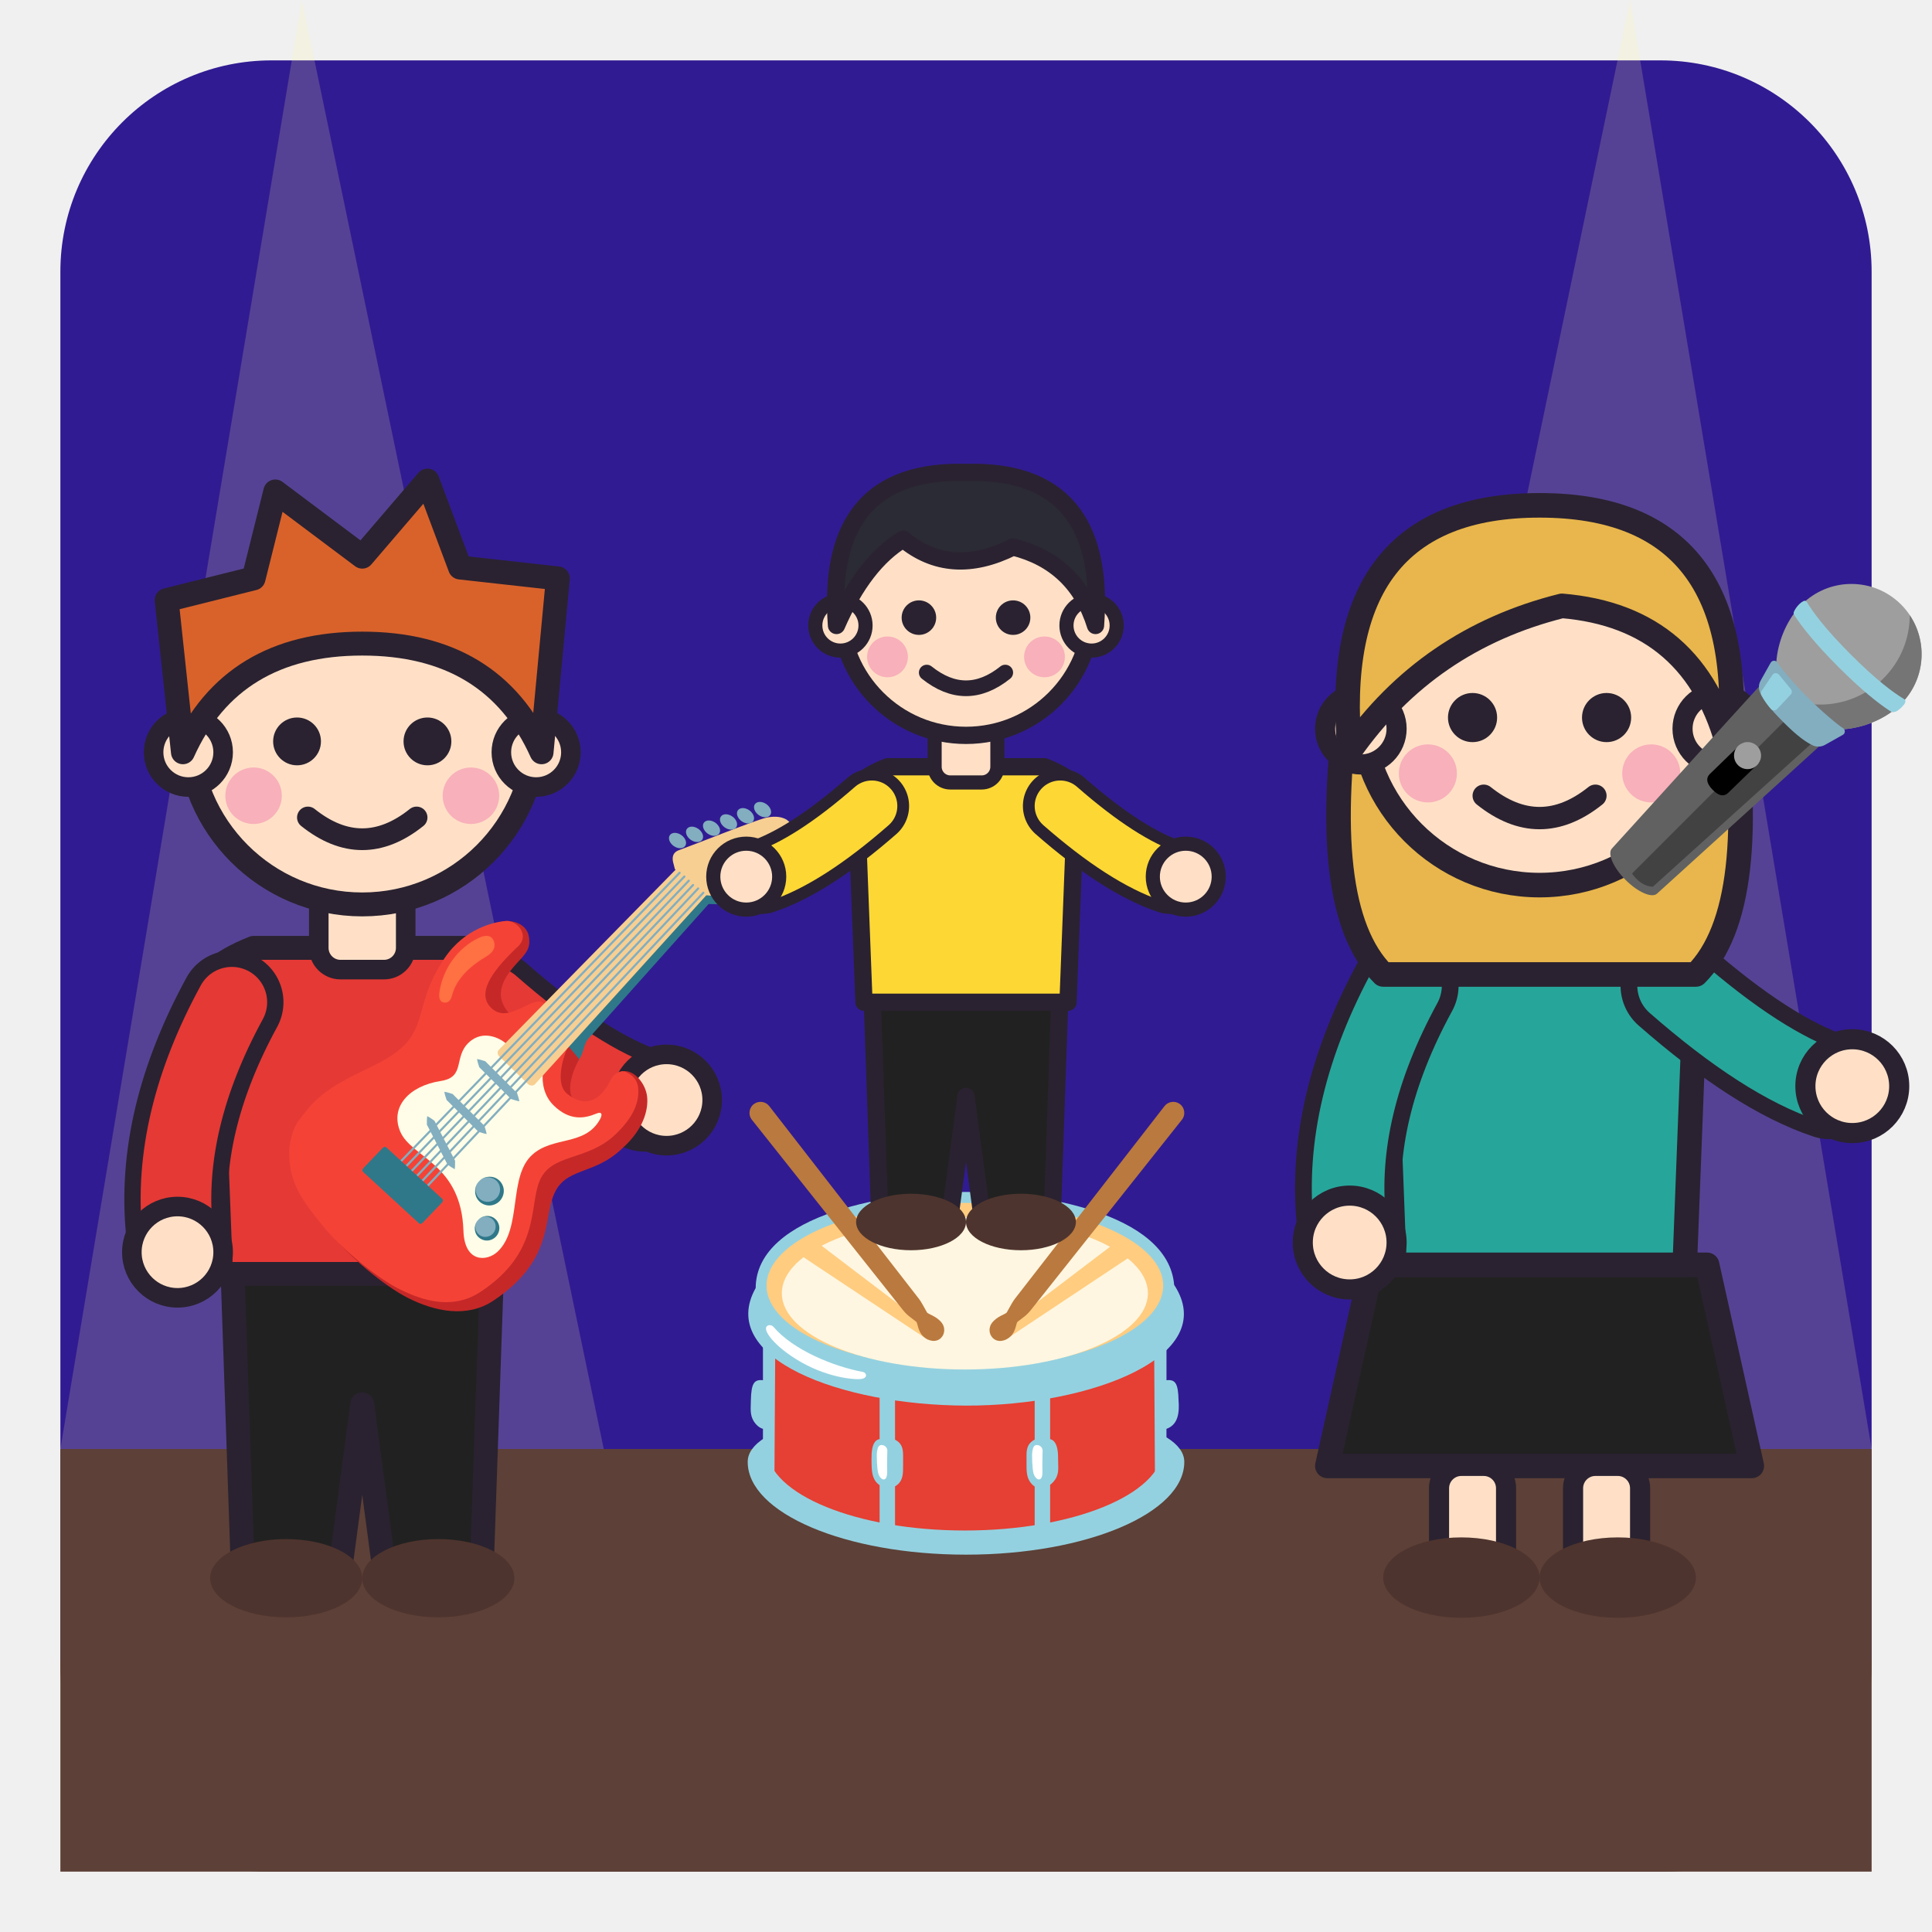
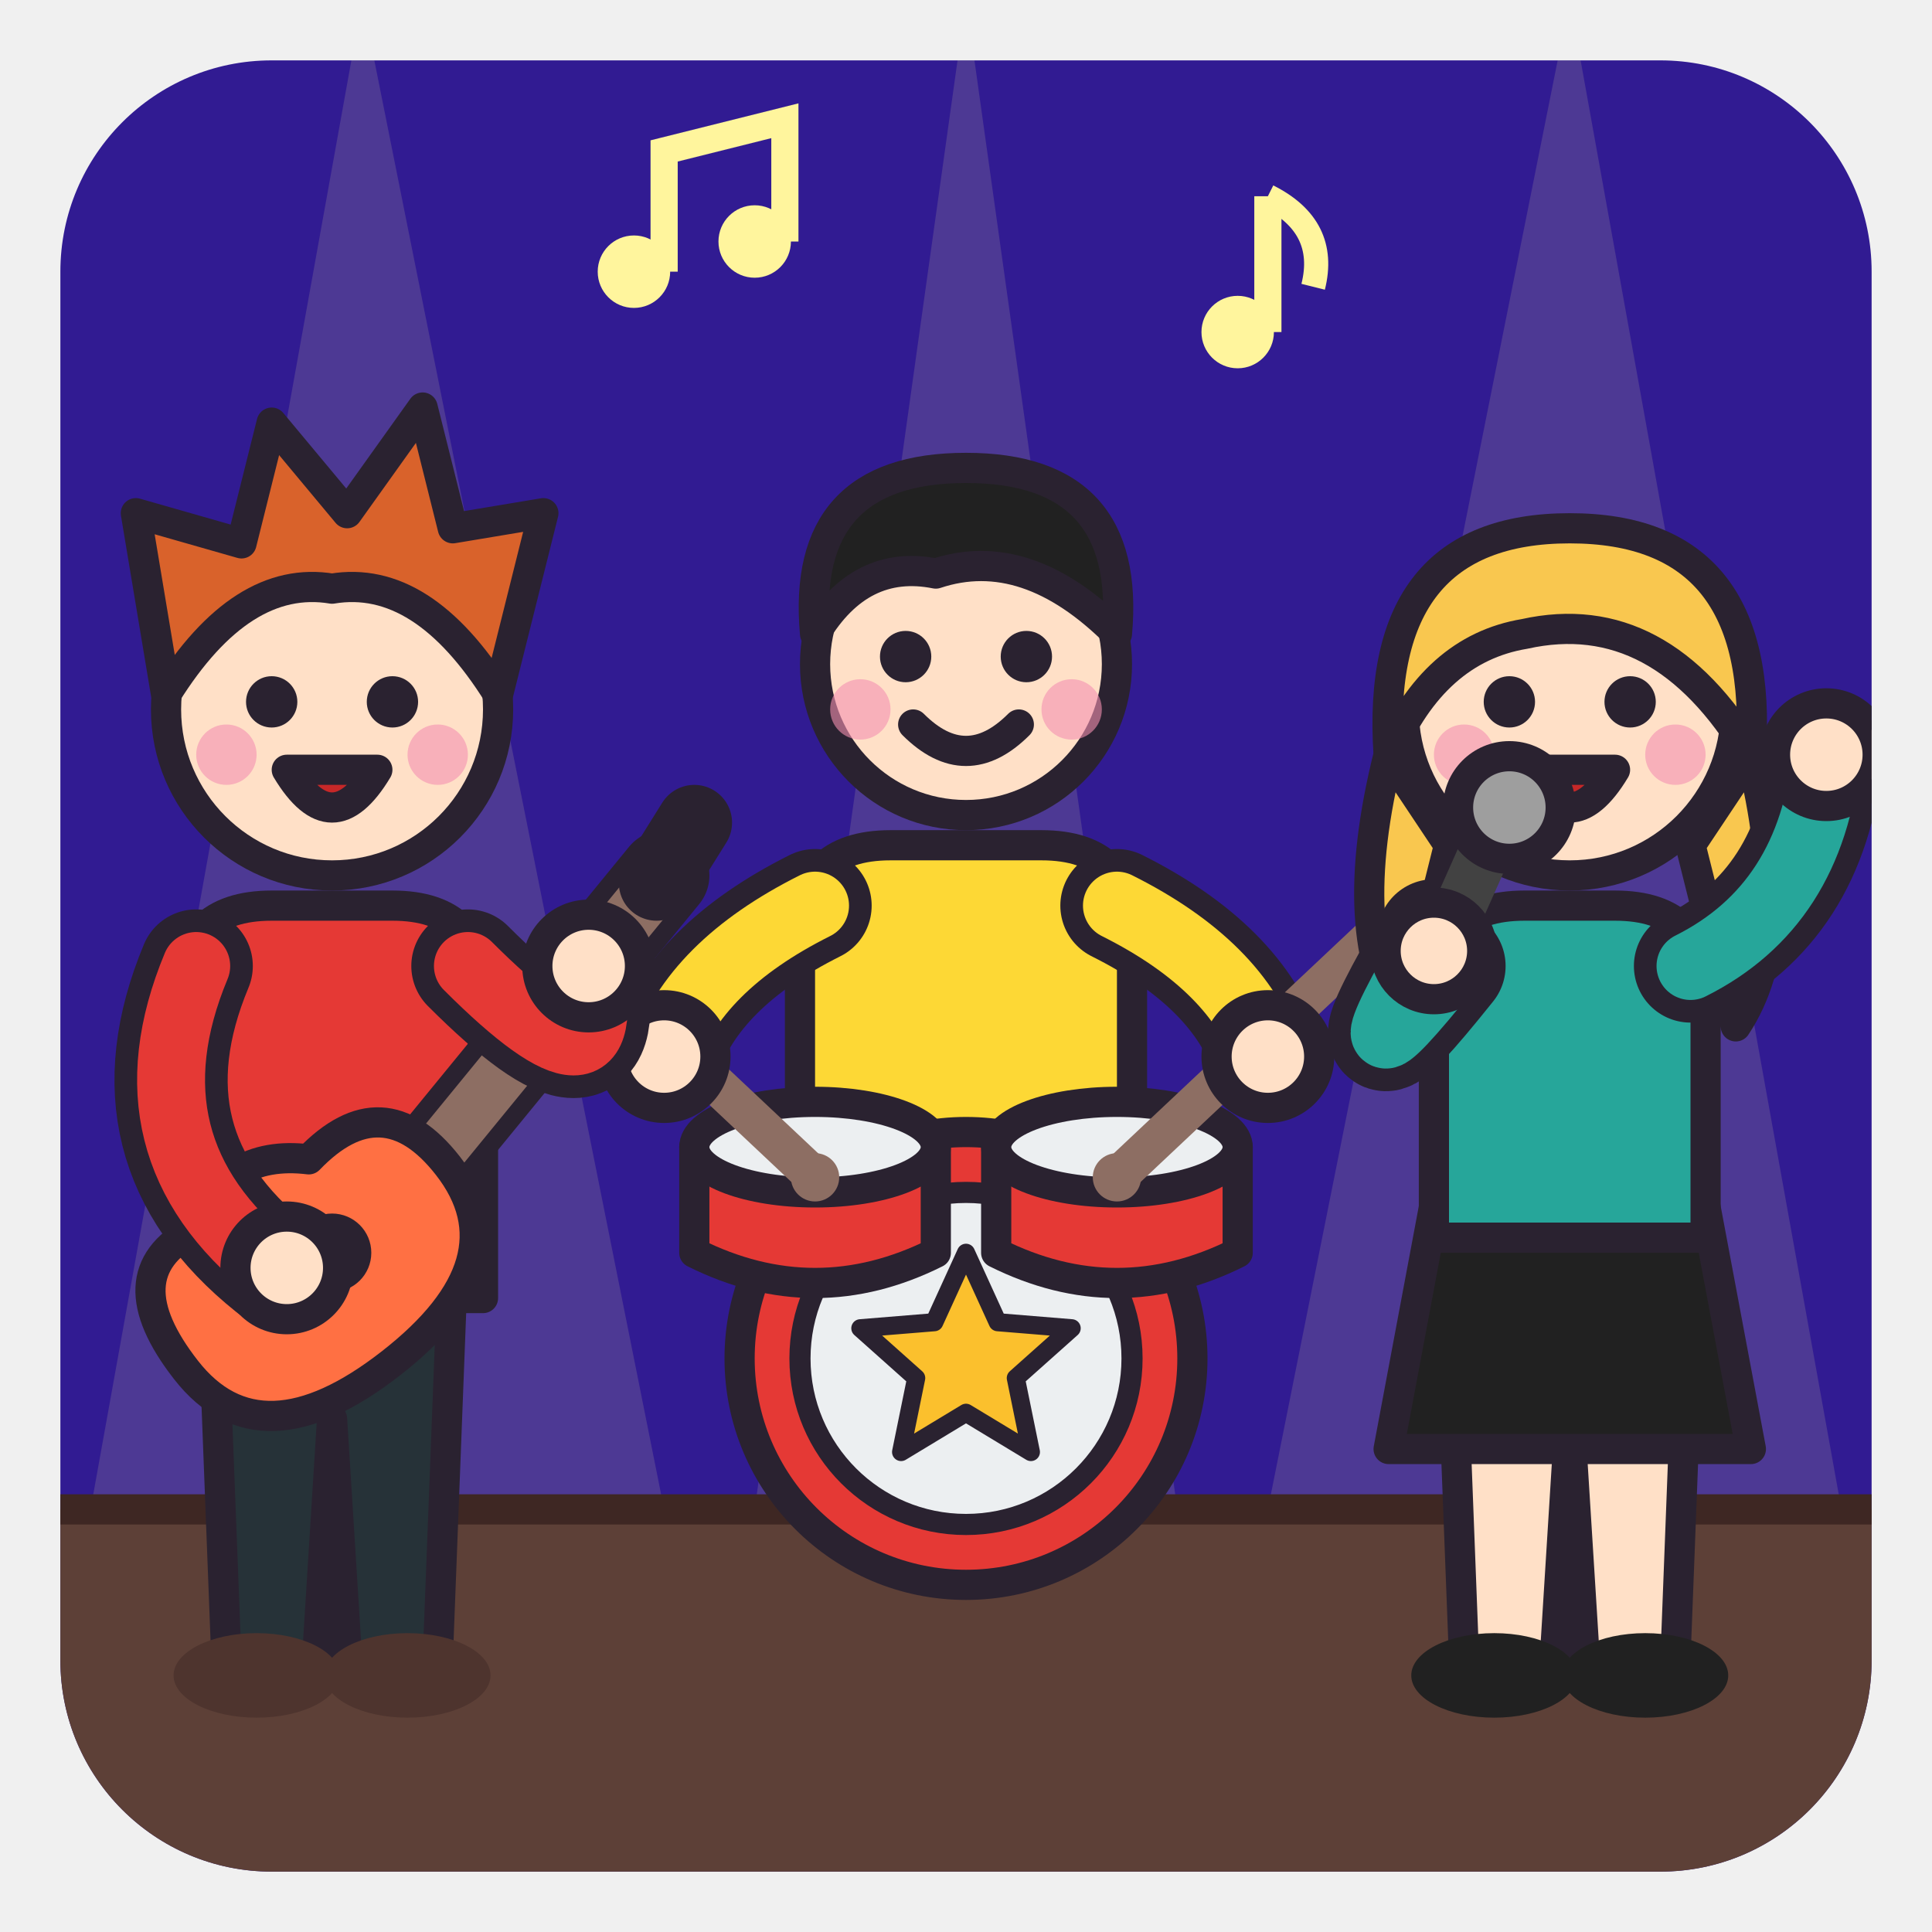
<svg xmlns="http://www.w3.org/2000/svg" viewBox="0 0 128 128" width="128" height="128">
-   <rect x="4" y="4" width="120" height="120" rx="14" fill="#311B92" />
-   <path d="M20,0 L4,96 H40 Z M108,0 L88,96 H124 Z" fill="#FFF59D" opacity=".18" />
-   <rect x="4" y="96" width="120" height="28" rx="0" fill="#5D4037" />
-   <path d="M4,110 V110 Q4,124 18,124 H110 Q124,124 124,110 V110" fill="#5D4037" />
-   <g transform="translate(24,106) scale(0.72)">
-     <path d="M-12,-32 H12 L11,-3 H2 L0,-18 L-2,-3 H-11 Z" fill="#212121" stroke="#2A2230" stroke-width="2.2" stroke-linecap="round" stroke-linejoin="round" />
-     <ellipse cx="-7" cy="-2" rx="7" ry="3.6" fill="#4E342E" />
-     <ellipse cx="7" cy="-2" rx="7" ry="3.6" fill="#4E342E" />
-     <path d="M-14,-56 Q-15,-58 -10,-60 H10 Q15,-58 14,-56 L13,-30 H-13 Z" fill="#E53935" stroke="#2A2230" stroke-width="2.2" stroke-linecap="round" stroke-linejoin="round" />
-     <path d="M0,-55 Q-6,-44 -5,-34" fill="none" stroke="#2A2230" stroke-width="9.5" stroke-linecap="round" stroke-linejoin="round" transform="translate(-12,0)" />
-     <path d="M0,-55 Q-6,-44 -5,-34" fill="none" stroke="#E53935" stroke-width="6.5" stroke-linecap="round" stroke-linejoin="round" transform="translate(-12,0)" />
-     <circle cx="-17" cy="-32" r="4.2" fill="#FFE0C7" stroke="#2A2230" stroke-width="1.8" />
-     <path d="M0,-55 Q8,-48 14,-46" fill="none" stroke="#2A2230" stroke-width="9.5" stroke-linecap="round" stroke-linejoin="round" transform="translate(12,0)" />
-     <path d="M0,-55 Q8,-48 14,-46" fill="none" stroke="#E53935" stroke-width="6.5" stroke-linecap="round" stroke-linejoin="round" transform="translate(12,0)" />
-     <circle cx="28" cy="-46" r="4.2" fill="#FFE0C7" stroke="#2A2230" stroke-width="1.8" />
-     <rect x="-4" y="-66" width="8" height="8" rx="2" fill="#FFE0C7" stroke="#2A2230" stroke-width="1.8" />
-     <circle cx="0" cy="-80" r="16" fill="#FFE0C7" stroke="#2A2230" stroke-width="2.2" />
-     <circle cx="-16" cy="-78" r="3.2" fill="#FFE0C7" stroke="#2A2230" stroke-width="1.8" />
-     <circle cx="16" cy="-78" r="3.2" fill="#FFE0C7" stroke="#2A2230" stroke-width="1.8" />
-     <path d="M-16.5,-78 L-18,-92 L-10,-94 L-8,-102 L0,-96 L6,-103 L9,-95 L18,-94 L16.5,-78 Q12,-88 0,-88 Q-12,-88 -16.5,-78 Z" fill="#D9622B" stroke="#2A2230" stroke-width="2.2" stroke-linecap="round" stroke-linejoin="round" />
-     <circle cx="-6" cy="-79" r="2.2" fill="#2A2230" />
-     <circle cx="6" cy="-79" r="2.2" fill="#2A2230" />
-     <path d="M-5,-72 Q0,-68 5,-72" fill="none" stroke="#2A2230" stroke-width="2" stroke-linecap="round" stroke-linejoin="round" />
-     <circle cx="-10" cy="-74" r="2.6" fill="#F48FB1" opacity=".6" />
-     <circle cx="10" cy="-74" r="2.6" fill="#F48FB1" opacity=".6" />
+   <defs>
+     <clipPath id="c">
+       <rect x="4" y="4" width="120" height="120" rx="14" />
+     </clipPath>
+   </defs>
+   <g clip-path="url(#c)">
+     <rect x="4" y="4" width="120" height="120" fill="#311B92" />
+     <path d="M24,0 L6,100 H44 Z M64,0 L50,100 H78 Z M104,0 L84,100 H122 Z" fill="#FFF59D" opacity=".14" />
+     <rect x="4" y="100" width="120" height="24" fill="#5D4037" />
+     <path d="M4,100 H124" stroke="#3E2723" stroke-width="2" />
+     <path d="M44,18 v-8 l8,-2 v8" fill="none" stroke="#FFF59D" stroke-width="1.8" />
+     <circle cx="42" cy="18" r="2.4" fill="#FFF59D" />
+     <circle cx="50" cy="16" r="2.4" fill="#FFF59D" />
+     <path d="M84,22 v-9" stroke="#FFF59D" stroke-width="1.8" />
+     <circle cx="82" cy="22" r="2.4" fill="#FFF59D" />
+     <path d="M84,13 q4,2 3,6" fill="none" stroke="#FFF59D" stroke-width="1.6" />
+     <path d="M53,80 V62 Q53,56 59,56 H69 Q75,56 75,62 V80 Z" fill="#FDD835" stroke="#2A2230" stroke-width="2" stroke-linejoin="round" stroke-linecap="round" />
+     <circle cx="64" cy="44" r="10" fill="#FFE0C7" stroke="#2A2230" stroke-width="2" stroke-linejoin="round" stroke-linecap="round" />
+     <circle cx="60" cy="43.5" r="1.7" fill="#2A2230" />
+     <circle cx="68" cy="43.5" r="1.7" fill="#2A2230" />
+     <circle cx="57" cy="47" r="2" fill="#F48FB1" opacity=".6" />
+     <circle cx="71" cy="47" r="2" fill="#F48FB1" opacity=".6" />
+     <path d="M60.5,48 Q64,51.5 67.5,48" fill="none" stroke="#2A2230" stroke-width="2" stroke-linejoin="round" stroke-linecap="round" />
+     <path d="M54,42 Q53,31 64,31 Q75,31 74,42 Q68,36 62,38 Q57,37 54,42 Z" fill="#212121" stroke="#2A2230" stroke-width="2" stroke-linejoin="round" stroke-linecap="round" />
+     <path d="M54,60 Q46,64 44,70" fill="none" stroke="#2A2230" stroke-width="7.5" stroke-linecap="round" />
+     <path d="M54,60 Q46,64 44,70" fill="none" stroke="#FDD835" stroke-width="4.5" stroke-linecap="round" />
+     <path d="M74,60 Q82,64 84,70" fill="none" stroke="#2A2230" stroke-width="7.5" stroke-linecap="round" />
+     <path d="M74,60 Q82,64 84,70" fill="none" stroke="#FDD835" stroke-width="4.5" stroke-linecap="round" />
+     <circle cx="64" cy="90" r="15" fill="#E53935" stroke="#2A2230" stroke-width="2" stroke-linejoin="round" stroke-linecap="round" />
+     <circle cx="64" cy="90" r="11" fill="#ECEFF1" stroke="#2A2230" stroke-width="1.4" />
+     <path d="M64,83 L66.1,87.6 L71,88 L67.3,91.3 L68.3,96.2 L64,93.6 L59.7,96.2 L60.7,91.3 L57,88 L61.9,87.6 Z" fill="#FBC02D" stroke="#2A2230" stroke-width="1.2" stroke-linejoin="round" />
+     <path d="M46,76 V83 Q54,87 62,83 V76 Z" fill="#E53935" stroke="#2A2230" stroke-width="2" stroke-linejoin="round" stroke-linecap="round" />
+     <ellipse cx="54" cy="76" rx="8" ry="3" fill="#ECEFF1" stroke="#2A2230" stroke-width="2" stroke-linejoin="round" stroke-linecap="round" />
+     <path d="M66,76 V83 Q74,87 82,83 V76 Z" fill="#E53935" stroke="#2A2230" stroke-width="2" stroke-linejoin="round" stroke-linecap="round" />
+     <ellipse cx="74" cy="76" rx="8" ry="3" fill="#ECEFF1" stroke="#2A2230" stroke-width="2" stroke-linejoin="round" stroke-linecap="round" />
+     <path d="M37,62 L54,78 M91,62 L74,78" stroke="#8D6E63" stroke-width="2.6" stroke-linecap="round" />
+     <circle cx="54" cy="78" r="1.6" fill="#8D6E63" />
+     <circle cx="74" cy="78" r="1.6" fill="#8D6E63" />
+     <circle cx="44" cy="70" r="3.4" fill="#FFE0C7" stroke="#2A2230" stroke-width="2" stroke-linejoin="round" stroke-linecap="round" />
+     <circle cx="84" cy="70" r="3.4" fill="#FFE0C7" stroke="#2A2230" stroke-width="2" stroke-linejoin="round" stroke-linecap="round" />
+     <path d="M14,84 H30 L29,110 H23 L22,94 L21,110 H15 Z" fill="#263238" stroke="#2A2230" stroke-width="2" stroke-linejoin="round" stroke-linecap="round" />
+     <ellipse cx="17" cy="111" rx="5.5" ry="2.8" fill="#4E342E" />
+     <ellipse cx="27" cy="111" rx="5.5" ry="2.8" fill="#4E342E" />
+     <path d="M12,86 V66 Q12,60 18,60 H26 Q32,60 32,66 V86 Z" fill="#E53935" stroke="#2A2230" stroke-width="2" stroke-linejoin="round" stroke-linecap="round" />
+     <circle cx="22" cy="47" r="11" fill="#FFE0C7" stroke="#2A2230" stroke-width="2" stroke-linejoin="round" stroke-linecap="round" />
+     <circle cx="18" cy="46.5" r="1.7" fill="#2A2230" />
+     <circle cx="26" cy="46.5" r="1.7" fill="#2A2230" />
+     <circle cx="15" cy="50" r="2" fill="#F48FB1" opacity=".6" />
+     <circle cx="29" cy="50" r="2" fill="#F48FB1" opacity=".6" />
+     <path d="M19,51 Q22,56 25,51 Z" fill="#C62828" stroke="#2A2230" stroke-width="2" stroke-linejoin="round" stroke-linecap="round" />
+     <path d="M11,46 L9,34 L16,36 L18,28 L23,34 L28,27 L30,35 L36,34 L33,46 Q28,38 22,39 Q16,38 11,46 Z" fill="#D9622B" stroke="#2A2230" stroke-width="2" stroke-linejoin="round" stroke-linecap="round" />
+     <path d="M26,80 L44,58" stroke="#2A2230" stroke-width="6" stroke-linecap="round" />
+     <path d="M26,80 L44,58" stroke="#8D6E63" stroke-width="3.6" stroke-linecap="round" />
+     <path d="M43.5,58.5 l2.5,-4" stroke="#2A2230" stroke-width="5" stroke-linecap="round" />
+     <g transform="rotate(-38 21 84)">
+       <path d="M10,84 Q10,76 16,77 Q21,74 25,78 Q32,77 32,84 Q32,92 21,92 Q10,92 10,84 Z" fill="#FF7043" stroke="#2A2230" stroke-width="2" stroke-linejoin="round" stroke-linecap="round" />
+     </g>
+     <circle cx="22" cy="83" r="2.6" fill="#2A2230" />
+     <path d="M13,64 Q8,76 18,84" fill="none" stroke="#2A2230" stroke-width="7.5" stroke-linecap="round" />
+     <path d="M13,64 Q8,76 18,84" fill="none" stroke="#E53935" stroke-width="4.5" stroke-linecap="round" />
+     <circle cx="19" cy="84" r="3.4" fill="#FFE0C7" stroke="#2A2230" stroke-width="2" stroke-linejoin="round" stroke-linecap="round" />
+     <path d="M31,64 Q41,74 39,64" fill="none" stroke="#2A2230" stroke-width="7.5" stroke-linecap="round" />
+     <path d="M31,64 Q41,74 39,64" fill="none" stroke="#E53935" stroke-width="4.5" stroke-linecap="round" />
+     <circle cx="39" cy="64" r="3.4" fill="#FFE0C7" stroke="#2A2230" stroke-width="2" stroke-linejoin="round" stroke-linecap="round" />
+     <path d="M96,84 H112 L111,110 H105 L104,94 L103,110 H97 Z" fill="#FFE0C7" stroke="#2A2230" stroke-width="2" stroke-linejoin="round" stroke-linecap="round" />
+     <ellipse cx="99" cy="111" rx="5.5" ry="2.8" fill="#212121" />
+     <ellipse cx="109" cy="111" rx="5.5" ry="2.8" fill="#212121" />
+     <path d="M95,80 H113 L116,96 H92 Z" fill="#212121" stroke="#2A2230" stroke-width="2" stroke-linejoin="round" stroke-linecap="round" />
+     <path d="M95,82 V66 Q95,60 101,60 H107 Q113,60 113,66 V82 Z" fill="#26A69A" stroke="#2A2230" stroke-width="2" stroke-linejoin="round" stroke-linecap="round" />
+     <path d="M92,50 Q89,62 93,68 L96,56 Z M116,50 Q119,62 115,68 L112,56 Z" fill="#F9C74F" stroke="#2A2230" stroke-width="2" stroke-linejoin="round" stroke-linecap="round" />
+     <circle cx="104" cy="47" r="11" fill="#FFE0C7" stroke="#2A2230" stroke-width="2" stroke-linejoin="round" stroke-linecap="round" />
+     <circle cx="100" cy="46.5" r="1.7" fill="#2A2230" />
+     <circle cx="108" cy="46.5" r="1.7" fill="#2A2230" />
+     <circle cx="97" cy="50" r="2" fill="#F48FB1" opacity=".6" />
+     <circle cx="111" cy="50" r="2" fill="#F48FB1" opacity=".6" />
+     <path d="M101,51 Q104,56 107,51 Z" fill="#C62828" stroke="#2A2230" stroke-width="2" stroke-linejoin="round" stroke-linecap="round" />
+     <path d="M92,50 Q91,35 104,35 Q117,35 116,50 Q110,40 101,42 Q95,43 92,50 Z" fill="#F9C74F" stroke="#2A2230" stroke-width="2" stroke-linejoin="round" stroke-linecap="round" />
+     <path d="M112,64 Q120,60 121,50" fill="none" stroke="#2A2230" stroke-width="7.5" stroke-linecap="round" />
+     <path d="M112,64 Q120,60 121,50" fill="none" stroke="#26A69A" stroke-width="4.5" stroke-linecap="round" />
+     <circle cx="121" cy="50" r="3.4" fill="#FFE0C7" stroke="#2A2230" stroke-width="2" stroke-linejoin="round" stroke-linecap="round" />
+     <path d="M96,64 Q88,74 95,62" fill="none" stroke="#2A2230" stroke-width="7.5" stroke-linecap="round" />
+     <path d="M96,64 Q88,74 95,62" fill="none" stroke="#26A69A" stroke-width="4.5" stroke-linecap="round" />
+     <path d="M95,64 L99,55" stroke="#424242" stroke-width="3.4" stroke-linecap="round" />
+     <circle cx="100" cy="53.5" r="3.4" fill="#9E9E9E" stroke="#2A2230" stroke-width="2" stroke-linejoin="round" stroke-linecap="round" />
+     <circle cx="95" cy="63" r="3.2" fill="#FFE0C7" stroke="#2A2230" stroke-width="2" stroke-linejoin="round" stroke-linecap="round" />
  </g>
-   <svg x="18" y="52" width="36" height="36" viewBox="0 0 128 128">
-     <g>
-       <path style="fill:#2F7889;" d="M123.8,12.23c-0.43-2.82-2.76-4.22-2.76-4.22C117.62,8.44,97.88,17,97.88,17l-0.65,5.55L54.61,64.3 c-0.42,0.42-0.36,1.13,0.13,1.59l6.74,6.74c0.52,0.44,1.25,0.44,1.63-0.01c0,0,3.65-1.27,7.97-6.12c2.88-3.23,2.07-5.11,3.58-6.8 c11.31-12.66,27.04-30.26,28.27-31.64l5.21,0.15c0.92,0.03,1.78-0.46,2.23-1.26c1.33-2.38,4.22-7.39,6.19-9.51 c1.71-1.84,2.38-1.6,4.65-2.26C123.43,14.52,124.13,14.36,123.8,12.23z" />
-       <path style="fill:#FFFDE7;" d="M56.78,62.1c0,0-3.62-4.12-7.31-2.46c-4.93,2.22-1.56,7.75-8.15,10.04c-7.2,2.49-12.3,7.24-9.84,13 c2.64,6.18,13.18,6.53,13.68,22.38c0.24,7.59,5.66,7.4,8.06,4.91c4.21-4.39,3.79-17.97,8.14-22.81c4.35-4.84,15.13-3.6,19.04-12.62 c0,0-6.7,6.73-15.21,0.09c-4.03-3.15-3.98-8.4-3.98-8.4L56.78,62.1L56.78,62.1z" />
-       <path style="fill:#C62828;" d="M67.24,54.3c0,0,0.44,0.45-0.84-0.65c-2.74-2.35-4.61,5.96-8.85,1.75 c-5.61-4.74-3.94-8.93,0.41-13.61c2.13-2.29,3.05-3.35,2.63-6.02c-0.35-2.27-2.47-3.71-5.31-3.71c-2.77,0.16-7.7,3.86-12.44,10.9 c-7.21,10.7-3.79,16.38-11.3,22.1c-7.5,5.71-24.07,7.73-25.21,22.21c-0.65,8.31,3.21,13.05,8.15,19.12 c3.42,4.21,11.64,11.48,17.76,14.54s13.71,4.75,19.97,0.58c13.86-9.23,11.79-18.61,14.13-24.68c2.69-6.96,9.36-4.63,16.2-11.16 c5.08-4.54,6.21-9.12,5.9-12.19c-0.33-3.15-3.11-6.44-5.72-6.02c-1-0.47,0.1,2.47-0.75,4.19c-2.15,4.37-5.6,6.92-10.17,3.32 c-3.69-2.91,0.64-10.37,0.64-10.37l-2.86-3.42L67.24,54.3z" />
-       <path style="fill:#F44336;" d="M65.1,52.16c0,0,0.44,0.45-0.84-0.65c-2.74-2.35-8.37,5.19-12.6,0.98 c-3.93-3.91,1.75-9.97,5.94-14.05c3.6-2.85,0.17-6.52-2.3-6.38c-2.77,0.16-9.84,1.72-14.58,8.76c-7.21,10.7-3.79,16.38-11.3,22.1 c-6.04,4.59-15.67,6.36-21.74,14.45c-1.52,2.03-2.72,2.98-3.48,7.76c-0.65,8.31,3.21,13.05,8.15,19.12 c3.42,4.21,11.64,11.48,17.76,14.54s12.9,4.75,19.17,0.58c13.86-9.23,11.38-19.73,13.72-25.81c2.69-6.96,11.16-4.72,18-11.24 c4.52-4.31,5.63-7.91,5.32-10.98c-0.22-2.2-1.77-3.19-2.93-3.73c-1-0.47-2.69,0.18-3.54,1.91c-2.15,4.37-5.6,6.92-10.17,3.32 c-3.69-2.91,0.11-11.22,0.11-11.22L65.1,52.16z" />
-       <path style="fill:#FFFDE7;" d="M54.74,60.56c-0.75-0.57-4.77-3.12-8.26,0.09c-3.76,3.46-0.7,8.19-6.65,9.1 c-7.53,1.16-12,6.18-9.54,11.94c2.64,6.18,14.38,7.49,14.88,23.35c0.24,7.59,5.55,7.28,8.06,4.91c5.81-5.5,2.45-17.65,8.14-22.81 c4.91-4.45,12.35-2.02,15.91-8.25c0.63-1.1,0.67-2.07-0.84-1.44c-2.78,1.16-6.25,1.75-10.04-1.96c-3.09-3.04-2.54-7.25-2.54-7.25 S55.45,61.1,54.74,60.56z" />
-       <g>
-         <ellipse transform="matrix(0.6845 -0.729 0.729 0.6845 -53.5011 67.3992)" style="fill:#82AEC0;" cx="51.12" cy="95.51" rx="3.14" ry="3.11" />
-         <path style="fill:#2F7889;" d="M48.85,93.39c1.09-1.21,3.18-1.51,4.59-0.35c0.69,0.56,1.16,1.42,1.23,2.36 c0.07,0.93-0.28,1.89-0.92,2.59c-0.65,0.69-1.59,1.1-2.52,1.09c-0.94-0.01-1.83-0.43-2.43-1.08 C47.54,96.66,47.71,94.55,48.85,93.39z M48.85,93.39c-0.56,0.6-0.86,1.43-0.79,2.23c0.07,0.8,0.48,1.54,1.07,2 c1.21,0.97,2.96,0.69,3.88-0.32c0.96-0.98,1.13-2.75,0.08-3.9c-0.5-0.56-1.26-0.93-2.07-0.94C50.23,92.44,49.42,92.79,48.85,93.39 z" />
-       </g>
-       <g>
-         <ellipse transform="matrix(0.6845 -0.729 0.729 0.6845 -60.062 69.7506)" style="fill:#82AEC0;" cx="50.55" cy="104.27" rx="2.65" ry="2.62" />
-         <path style="fill:#2F7889;" d="M48.64,102.47c0.92-1.02,2.68-1.3,3.9-0.32c0.59,0.47,1.01,1.21,1.08,2.02 c0.07,0.8-0.23,1.64-0.79,2.24c-0.56,0.59-1.38,0.95-2.18,0.93c-0.81-0.01-1.57-0.39-2.08-0.95 C47.51,105.23,47.68,103.45,48.64,102.47z M48.64,102.47c-0.47,0.51-0.72,1.21-0.65,1.88c0.06,0.68,0.42,1.28,0.92,1.66 c1.02,0.79,2.45,0.53,3.19-0.3c0.78-0.8,0.95-2.24,0.1-3.21c-0.41-0.47-1.04-0.8-1.72-0.81C49.8,101.68,49.12,101.97,48.64,102.47 z" />
-       </g>
-       <path style="fill:#F7CF92;" d="M102.8,25.55L96.4,18.7L53.51,62.41c-0.42,0.42-0.36,1.13,0.13,1.59l6.77,6.5 c0.52,0.44,1.25,0.44,1.63-0.01L102.8,25.55z" />
-       <path style="fill:#F7CF92;" d="M94.98,19.85l-0.29-1.15c-0.79-2.5,0.67-3.11,1.3-3.34c4.04-1.46,17.42-6.84,20.32-7.58 c2.49-0.63,6.24-0.44,6.53,3.27c0.09,1.2-0.79,1.71-1.95,2c-1.92,0.47-3.16,0.43-5.4,3.03c-1.91,2.21-4.78,6.93-6.05,9.17 c-0.42,0.75-1.21,1.21-2.09,1.22L102.39,26L94.98,19.85z" />
-       <g>
-         <path style="fill:#82AEC0;" d="M48.37,64.58c0.71,0.12,1.33,0.33,1.96,0.53c0.4,0.43,0.83,0.83,1.24,1.25l2.49,2.49l2.49,2.49 l1.25,1.25c0.2,0.63,0.41,1.25,0.54,1.95c-0.7-0.13-1.32-0.34-1.95-0.54l-1.25-1.25l-2.49-2.49l-2.49-2.49 c-0.42-0.41-0.82-0.84-1.25-1.24C48.7,65.92,48.49,65.29,48.37,64.58z" />
-       </g>
-       <g>
-         <path style="fill:#82AEC0;" d="M40.67,72.29c0.71,0.12,1.33,0.33,1.96,0.53c0.4,0.43,0.83,0.83,1.24,1.25l2.49,2.49l2.49,2.49 l1.25,1.25c0.2,0.63,0.41,1.25,0.54,1.95c-0.7-0.13-1.32-0.34-1.95-0.54l-1.25-1.25l-2.49-2.49l-2.49-2.49 c-0.42-0.41-0.82-0.84-1.25-1.24C40.99,73.62,40.79,73,40.67,72.29z" />
-       </g>
-       <g>
-         <path style="fill:#82AEC0;" d="M36.64,78.03c0.64,0.33,1.17,0.71,1.71,1.1c0.25,0.53,0.54,1.05,0.8,1.57l1.62,3.13l1.62,3.13 l0.81,1.56c0,0.66,0.01,1.32-0.08,2.02c-0.63-0.34-1.16-0.72-1.7-1.1l-0.81-1.56L39,84.75l-1.62-3.13 c-0.27-0.52-0.53-1.05-0.82-1.56C36.55,79.4,36.54,78.74,36.64,78.03z" />
-       </g>
-       <g>
-         <line style="fill:none;stroke:#82AEC0;stroke-width:0.5;stroke-linecap:round;stroke-miterlimit:10;" x1="27.59" y1="91.62" x2="96.09" y2="20.71" />
-         <line style="fill:none;stroke:#82AEC0;stroke-width:0.5;stroke-linecap:round;stroke-miterlimit:10;" x1="28.86" y1="92.77" x2="97.22" y2="21.59" />
-         <line style="fill:none;stroke:#82AEC0;stroke-width:0.5;stroke-linecap:round;stroke-miterlimit:10;" x1="30.13" y1="93.93" x2="98.26" y2="22.57" />
-         <line style="fill:none;stroke:#82AEC0;stroke-width:0.5;stroke-linecap:round;stroke-miterlimit:10;" x1="31.41" y1="95.08" x2="99.26" y2="23.59" />
-         <line style="fill:none;stroke:#82AEC0;stroke-width:0.5;stroke-linecap:round;stroke-miterlimit:10;" x1="32.68" y1="96.24" x2="100.46" y2="24.4" />
-         <line style="fill:none;stroke:#82AEC0;stroke-width:0.5;stroke-linecap:round;stroke-miterlimit:10;" x1="33.95" y1="97.4" x2="101.68" y2="25.41" />
-       </g>
-       <path style="fill:#2F7889;" d="M21.62,90.26c-0.27,0.29-0.34,0.67-0.15,0.85l13.28,12.22c0.19,0.18,0.57,0.08,0.84-0.21l4.5-4.7 c0.27-0.29,0.34-0.67,0.15-0.85L26.96,85.35c-0.19-0.18-0.57-0.08-0.84,0.21L21.62,90.26z" />
-       <g>
-         <path style="fill:#FF7043;" d="M40.5,51.25c-0.81-0.15-1.25-0.91-0.93-2.79c0.89-5.3,4.39-10.17,9.27-12.44 c1.71-0.8,3.3-0.66,3.63,1.4c0.17,1.09-0.42,2.15-2.01,3.07c-3.56,2.08-6.95,5.12-7.98,9.11C42.1,51.04,41.4,51.41,40.5,51.25z" />
-       </g>
-       <g>
-         <ellipse transform="matrix(0.5826 -0.8127 0.8127 0.5826 29.2495 83.1709)" style="fill:#82AEC0;" cx="95.6" cy="13.11" rx="1.57" ry="2.21" />
-         <ellipse transform="matrix(0.5826 -0.8127 0.8127 0.5826 32.1068 85.818)" style="fill:#82AEC0;" cx="99.61" cy="11.65" rx="1.57" ry="2.21" />
-         <ellipse transform="matrix(0.5826 -0.8127 0.8127 0.5826 34.964 88.465)" style="fill:#82AEC0;" cx="103.61" cy="10.19" rx="1.57" ry="2.21" />
-         <ellipse transform="matrix(0.5826 -0.8127 0.8127 0.5826 37.8213 91.112)" style="fill:#82AEC0;" cx="107.62" cy="8.73" rx="1.57" ry="2.21" />
-         <ellipse transform="matrix(0.5826 -0.8127 0.8127 0.5826 40.6785 93.759)" style="fill:#82AEC0;" cx="111.62" cy="7.27" rx="1.57" ry="2.21" />
-         <ellipse transform="matrix(0.5826 -0.8127 0.8127 0.5826 43.5358 96.4061)" style="fill:#82AEC0;" cx="115.63" cy="5.82" rx="1.57" ry="2.21" />
-       </g>
-     </g>
-   </svg>
-   <svg x="48" y="72" width="32" height="32" viewBox="0 0 128 128">
-     <g>
-       <g>
-         <path style="fill:#94D1E0;" d="M6.15,99.42c0-9.65,25.9-14.93,57.85-14.93s57.85,5.28,57.85,14.93C121.85,113,95.95,124,64,124 S6.15,113,6.15,99.42z" />
-         <path style="fill:#E63F33;" d="M11.15,50.68v45.55h0.03c0.67,11.85,23.92,21.37,52.52,21.37s51.85-9.52,52.52-21.37h0.03V50.68 H11.15z" />
-         <g>
-           <path style="fill:#BDBDBD;" d="M23.43,75.64c10.89,4.54,25.19,7.04,40.27,7.04s29.42-2.41,40.27-7.04 c9.75-4.16,10.74-6.92,12.28-8.51v-6.05c-2.85,3.78-7.66,7.17-14.23,9.9c-10.29,4.29-23.9,6.65-38.33,6.65 s-28.04-2.36-38.33-6.65c-6.56-2.74-11.37-6.12-14.23-9.9v7.37l5.05,3.56C18.36,73.32,20.77,74.53,23.43,75.64z" />
-         </g>
-         <line style="fill:none;stroke:#94D1E0;stroke-width:4.093;stroke-linecap:round;stroke-miterlimit:10;" x1="43.15" y1="76.8" x2="43.15" y2="117.29" />
-         <line style="fill:none;stroke:#94D1E0;stroke-width:4.093;stroke-linecap:round;stroke-miterlimit:10;" x1="84.25" y1="76.8" x2="84.25" y2="117.29" />
-         <path style="fill:#94D1E0;" d="M42.01,106.05c-0.93-0.34-1.76-1.05-2.24-1.91c-0.85-1.53-0.78-3.49-0.81-5.45 c-0.06-4.27,1.12-5.33,2.51-5.33h3.35c2.51,1.03,2.51,3.1,2.51,4.49c0,1.45,0,0.93,0,2.38c0,2.1,0.11,4.2-1.9,5.53 C45.24,105.89,43.68,106.66,42.01,106.05z" />
-         <path style="fill:#94D1E0;" d="M85.36,106.05c0.9-0.41,1.69-1.1,2.24-1.91c1.19-1.75,0.78-3.49,0.81-5.45 c0.06-4.04-1.12-5.33-2.51-5.33h-3.35c-2.51,1.03-2.51,3.1-2.51,4.49c0,1.45,0,0.93,0,2.38c0,2.1,0.04,3.99,1.9,5.53 C82.8,106.47,84.45,106.47,85.36,106.05z" />
-         <path style="fill:#94D1E0;" d="M120.33,83.09c-0.1-4.71-0.96-5.52-3.2-5.33c0-8.64,0-16.43,0-16.43l-3.3,2.04l0.24,39.24 c0,0,3.05,0.94,3.05-2.35c0-0.97,0-4.75,0-9.6C120.38,89.52,120.55,86.05,120.33,83.09z" />
-         <path style="fill:#94D1E0;" d="M13.49,62.86l-3.3-2.04c0,0,0,8.1,0,16.94c-2.24-0.19-3.1,0.62-3.2,5.33c0,1.96-0.33,3.7,0.7,5.45 c0.59,0.98,1.44,1.81,2.5,2.12c0,4.66,0,8.27,0,9.21c0,3.29,3.05,2.35,3.05,2.35L13.49,62.86z" />
-         <g>
-           <path style="fill:#94D1E0;" d="M119.16,52.5C117.53,33.25,82.8,27.82,63.7,27.88C44.77,27.72,8.41,33.57,8.26,53.34 C-2.17,71.96,30.89,84.42,64,84.5C97.22,84.58,131.53,71.34,119.16,52.5z" />
-           <ellipse style="fill:#FFCC80;" cx="63.7" cy="52.69" rx="52.55" ry="21.9" />
-           <ellipse style="fill:#FEF6E0;" cx="63.7" cy="54.72" rx="48.51" ry="20.21" />
-         </g>
-         <g>
-           <polygon style="fill:#FFCC80;" points="53.91,67.08 18.96,43.86 24.48,41.19 55.54,64.79 " />
-         </g>
-         <g>
-           <polygon style="fill:#FFCC80;" points="74.35,67.08 109.29,43.86 103.78,41.19 72.71,64.79 " />
-         </g>
-         <path style="fill:#BA793E;" d="M57.64,62.65c-1.41-1.91-3.7-2.34-3.99-2.87l-1.14-2.04c-0.39-0.7-0.68-1.14-1-1.56L11.87,5.14 C10.93,3.92,9.2,3.64,7.91,4.5C6.48,5.47,6.19,7.46,7.29,8.79l40.02,50.41c0.53,0.66,1.13,1.26,1.8,1.77l1.68,1.29 c0.45,0.34,0.37,2.51,1.96,3.97c1.32,1.21,3.38,1.65,4.69,0.27C58.45,65.45,58.47,63.77,57.64,62.65z" />
-         <path style="fill:#BA793E;" d="M70.83,62.65c1.41-1.91,3.7-2.34,3.99-2.87l1.14-2.04c0.39-0.7,0.68-1.14,1-1.56L116.6,5.14 c0.95-1.22,2.68-1.5,3.96-0.64c1.43,0.97,1.72,2.96,0.62,4.29L81.16,59.21c-0.53,0.66-1.13,1.26-1.8,1.77l-1.68,1.29 c-0.45,0.34-0.37,2.51-1.96,3.97c-1.32,1.21-3.38,1.65-4.69,0.27C70.02,65.45,70,63.77,70.83,62.65z" />
-       </g>
-       <g>
-         <path style="fill:#FFFFFF;" d="M19.05,72.24c-5.81-3.61-8.48-7.26-8.01-8.47c0.3-0.77,1.41-0.77,1.94-0.14 c5.25,6.18,16.01,10.53,23.78,11.97c0.81,0.15,1.43,1.66-0.75,1.87C34.12,77.64,26.72,77.01,19.05,72.24z" />
-       </g>
-       <g>
-         <path style="fill:#FFFFFF;" d="M83.6,104.02c-0.66,0.27-1.4-0.53-1.71-1.58c-0.31-1.05-0.49-4.71-0.31-5.78 c0.17-1.06,0.39-1.71,1.22-1.71s1.5,0.67,1.5,1.5c0,0-0.1,4-0.05,4.97C84.3,102.41,84.26,103.75,83.6,104.02z" />
-       </g>
-       <g>
-         <path style="fill:#FFFFFF;" d="M42.45,104.02c-0.66,0.27-1.4-0.53-1.71-1.58s-0.49-4.71-0.31-5.78s0.39-1.71,1.22-1.71 s1.5,0.67,1.5,1.5c0,0-0.1,4-0.05,4.97C43.15,102.41,43.11,103.75,42.45,104.02z" />
-       </g>
-     </g>
-   </svg>
-   <g transform="translate(64,82) scale(0.52)">
-     <path d="M-12,-32 H12 L11,-3 H2 L0,-18 L-2,-3 H-11 Z" fill="#212121" stroke="#2A2230" stroke-width="2.2" stroke-linecap="round" stroke-linejoin="round" />
-     <ellipse cx="-7" cy="-2" rx="7" ry="3.6" fill="#4E342E" />
-     <ellipse cx="7" cy="-2" rx="7" ry="3.6" fill="#4E342E" />
-     <path d="M-14,-56 Q-15,-58 -10,-60 H10 Q15,-58 14,-56 L13,-30 H-13 Z" fill="#FDD835" stroke="#2A2230" stroke-width="2.2" stroke-linecap="round" stroke-linejoin="round" />
-     <path d="M0,-55 Q-8,-48 -14,-46" fill="none" stroke="#2A2230" stroke-width="9.5" stroke-linecap="round" stroke-linejoin="round" transform="translate(-12,0)" />
-     <path d="M0,-55 Q-8,-48 -14,-46" fill="none" stroke="#FDD835" stroke-width="6.5" stroke-linecap="round" stroke-linejoin="round" transform="translate(-12,0)" />
-     <circle cx="-28" cy="-46" r="4.2" fill="#FFE0C7" stroke="#2A2230" stroke-width="1.8" />
-     <path d="M0,-55 Q8,-48 14,-46" fill="none" stroke="#2A2230" stroke-width="9.5" stroke-linecap="round" stroke-linejoin="round" transform="translate(12,0)" />
-     <path d="M0,-55 Q8,-48 14,-46" fill="none" stroke="#FDD835" stroke-width="6.5" stroke-linecap="round" stroke-linejoin="round" transform="translate(12,0)" />
-     <circle cx="28" cy="-46" r="4.2" fill="#FFE0C7" stroke="#2A2230" stroke-width="1.8" />
-     <rect x="-4" y="-66" width="8" height="8" rx="2" fill="#FFE0C7" stroke="#2A2230" stroke-width="1.8" />
-     <circle cx="0" cy="-80" r="16" fill="#FFE0C7" stroke="#2A2230" stroke-width="2.2" />
-     <circle cx="-16" cy="-78" r="3.2" fill="#FFE0C7" stroke="#2A2230" stroke-width="1.8" />
-     <circle cx="16" cy="-78" r="3.2" fill="#FFE0C7" stroke="#2A2230" stroke-width="1.8" />
-     <path d="M-16.5,-78 Q-18,-98 0,-97.5 Q18,-98 16.5,-78 Q14,-86 6,-88 Q-2,-84 -8,-89 Q-13,-86 -16.5,-78 Z" fill="#2B2B35" stroke="#2A2230" stroke-width="2.2" stroke-linecap="round" stroke-linejoin="round" />
-     <circle cx="-6" cy="-79" r="2.2" fill="#2A2230" />
-     <circle cx="6" cy="-79" r="2.2" fill="#2A2230" />
-     <path d="M-5,-72 Q0,-68 5,-72" fill="none" stroke="#2A2230" stroke-width="2" stroke-linecap="round" stroke-linejoin="round" />
-     <circle cx="-10" cy="-74" r="2.6" fill="#F48FB1" opacity=".6" />
-     <circle cx="10" cy="-74" r="2.6" fill="#F48FB1" opacity=".6" />
-   </g>
-   <g transform="translate(102,106) scale(0.74)">
-     <path d="M-15,-30 L-19,-12 H19 L15,-30 Z" fill="#212121" stroke="#2A2230" stroke-width="2.2" stroke-linecap="round" stroke-linejoin="round" />
-     <rect x="-9" y="-12" width="6" height="10" rx="2" fill="#FFE0C7" stroke="#2A2230" stroke-width="1.8" />
-     <rect x="3" y="-12" width="6" height="10" rx="2" fill="#FFE0C7" stroke="#2A2230" stroke-width="1.8" />
-     <ellipse cx="-7" cy="-2" rx="7" ry="3.6" fill="#4E342E" />
-     <ellipse cx="7" cy="-2" rx="7" ry="3.6" fill="#4E342E" />
-     <path d="M-14,-56 Q-15,-58 -10,-60 H10 Q15,-58 14,-56 L13,-30 H-13 Z" fill="#26A69A" stroke="#2A2230" stroke-width="2.2" stroke-linecap="round" stroke-linejoin="round" />
-     <path d="M0,-55 Q-6,-44 -5,-34" fill="none" stroke="#2A2230" stroke-width="9.5" stroke-linecap="round" stroke-linejoin="round" transform="translate(-12,0)" />
-     <path d="M0,-55 Q-6,-44 -5,-34" fill="none" stroke="#26A69A" stroke-width="6.5" stroke-linecap="round" stroke-linejoin="round" transform="translate(-12,0)" />
-     <circle cx="-17" cy="-32" r="4.2" fill="#FFE0C7" stroke="#2A2230" stroke-width="1.8" />
-     <path d="M0,-55 Q8,-48 14,-46" fill="none" stroke="#2A2230" stroke-width="9.5" stroke-linecap="round" stroke-linejoin="round" transform="translate(12,0)" />
-     <path d="M0,-55 Q8,-48 14,-46" fill="none" stroke="#26A69A" stroke-width="6.5" stroke-linecap="round" stroke-linejoin="round" transform="translate(12,0)" />
-     <circle cx="28" cy="-46" r="4.2" fill="#FFE0C7" stroke="#2A2230" stroke-width="1.8" />
-     <rect x="-4" y="-66" width="8" height="8" rx="2" fill="#FFE0C7" stroke="#2A2230" stroke-width="1.8" />
-     <path d="M-17,-82 Q-20,-62 -14,-56 H14 Q20,-62 17,-82 Z" fill="#E8B64C" stroke="#2A2230" stroke-width="2.2" stroke-linecap="round" stroke-linejoin="round" />
-     <circle cx="0" cy="-80" r="16" fill="#FFE0C7" stroke="#2A2230" stroke-width="2.2" />
-     <circle cx="-16" cy="-78" r="3.2" fill="#FFE0C7" stroke="#2A2230" stroke-width="1.8" />
-     <circle cx="16" cy="-78" r="3.2" fill="#FFE0C7" stroke="#2A2230" stroke-width="1.8" />
-     <path d="M-17,-76 Q-19,-98 0,-98 Q19,-98 17,-76 Q14,-88 2,-89 Q-10,-86 -17,-76 Z" fill="#E8B64C" stroke="#2A2230" stroke-width="2.2" stroke-linecap="round" stroke-linejoin="round" />
-     <circle cx="-6" cy="-79" r="2.2" fill="#2A2230" />
-     <circle cx="6" cy="-79" r="2.2" fill="#2A2230" />
-     <path d="M-5,-72 Q0,-68 5,-72" fill="none" stroke="#2A2230" stroke-width="2" stroke-linecap="round" stroke-linejoin="round" />
-     <circle cx="-10" cy="-74" r="2.6" fill="#F48FB1" opacity=".6" />
-     <circle cx="10" cy="-74" r="2.6" fill="#F48FB1" opacity=".6" />
-   </g>
-   <svg x="106" y="38" width="22" height="22" viewBox="0 0 128 128">
-     <g>
-       <path style="fill:#9E9E9E;" d="M77.78,11.93c10.57-10.57,27.72-10.57,38.29,0s10.57,27.72,0,38.29S84.87,64.28,74.3,53.7 S67.2,22.5,77.78,11.93z" />
-       <path style="fill:#757575;" d="M119.43,16.04c-0.02,8.82-3.39,17.63-10.12,24.35c-10.66,10.66-26.56,12.89-39.42,6.7 c1.03,2.45,2.48,4.7,4.4,6.62c10.57,10.57,31.2,7.09,41.77-3.48C125.36,40.93,126.48,26.56,119.43,16.04z" />
-       <path style="fill:#616161;" d="M84.02,67.06c1.92-1.92-1.69-8.65-8.06-15.02c-6.37-6.37-13.1-9.98-15.02-8.06 C59.92,45,5.22,105.37,4.67,105.92c-1.92,1.92,0.42,7.38,5.22,12.18s10.26,7.14,12.18,5.22C22.63,122.78,83,68.08,84.02,67.06z" />
-       <path style="fill:#424242;" d="M12.37,115.63L74.3,53.7L83.22,64l-62.79,56.69C15.59,120.69,12.37,115.63,12.37,115.63z" />
-       <path d="M43.42,83.33c-2.75-2.83-2.34-4.82-1.08-6.05L53.87,66.1c1.27-1.23,3.29-1.2,4.52,0.07L61,68.86 c1.23,1.27,1.2,3.29-0.07,4.52L49.4,84.56C48.14,85.78,46.17,86.16,43.42,83.33z" />
-       <circle style="fill:#9E9E9E;" cx="56.9" cy="70.17" r="5.21" />
-       <path style="fill:#94D1E0;" d="M111.54,52.79c1.11,0.73,1.37,0.85,2.61,0.36c1.23-0.49,3.15-2.55,3.42-3.21 c0.41-1.03,0.16-1.28-0.79-1.85c-3.42-2.06-9.93-6.73-20.03-16.83c-10.1-10.1-14.77-16.61-16.83-20.03c-0.57-0.95-1.05-1-2.27-0.13 c-0.75,0.54-1.8,1.63-2.49,2.85c-0.65,1.16-0.68,1.4,0.05,2.51c2.76,4.19,7.76,10.59,16.75,19.58 C100.95,45.04,107.35,50.03,111.54,52.79z" />
-       <path style="fill:#82AEC0;" d="M93.64,59.55c-1.49-0.85-8.07-6.27-13.94-12.15c-5.57-5.59-10.46-11.63-11.26-13.05 c-0.58-1.02-2.05-1.01-2.62,0.01l-3.88,6.9c-0.82,1.47-0.89,3.25-0.15,4.76c1.26,2.56,3.29,5.63,8.92,11.26s8.7,7.66,11.26,8.92 c1.51,0.74,3.29,0.67,4.76-0.15l6.9-3.88C94.65,61.6,94.66,60.13,93.64,59.55z" />
-       <path style="fill:#94D1E0;" d="M62.31,45.26l4.17-6.18c0.59-0.87,1.85-0.93,2.52-0.12l4.61,5.6c0.5,0.61,0.47,1.5-0.07,2.08 l-5.29,5.62c-0.64,0.68-1.72,0.66-2.33-0.04c-1.01-1.16-2.5-3.06-3.71-5.37C61.94,46.35,61.99,45.73,62.31,45.26z" />
-     </g>
-   </svg>
</svg>
